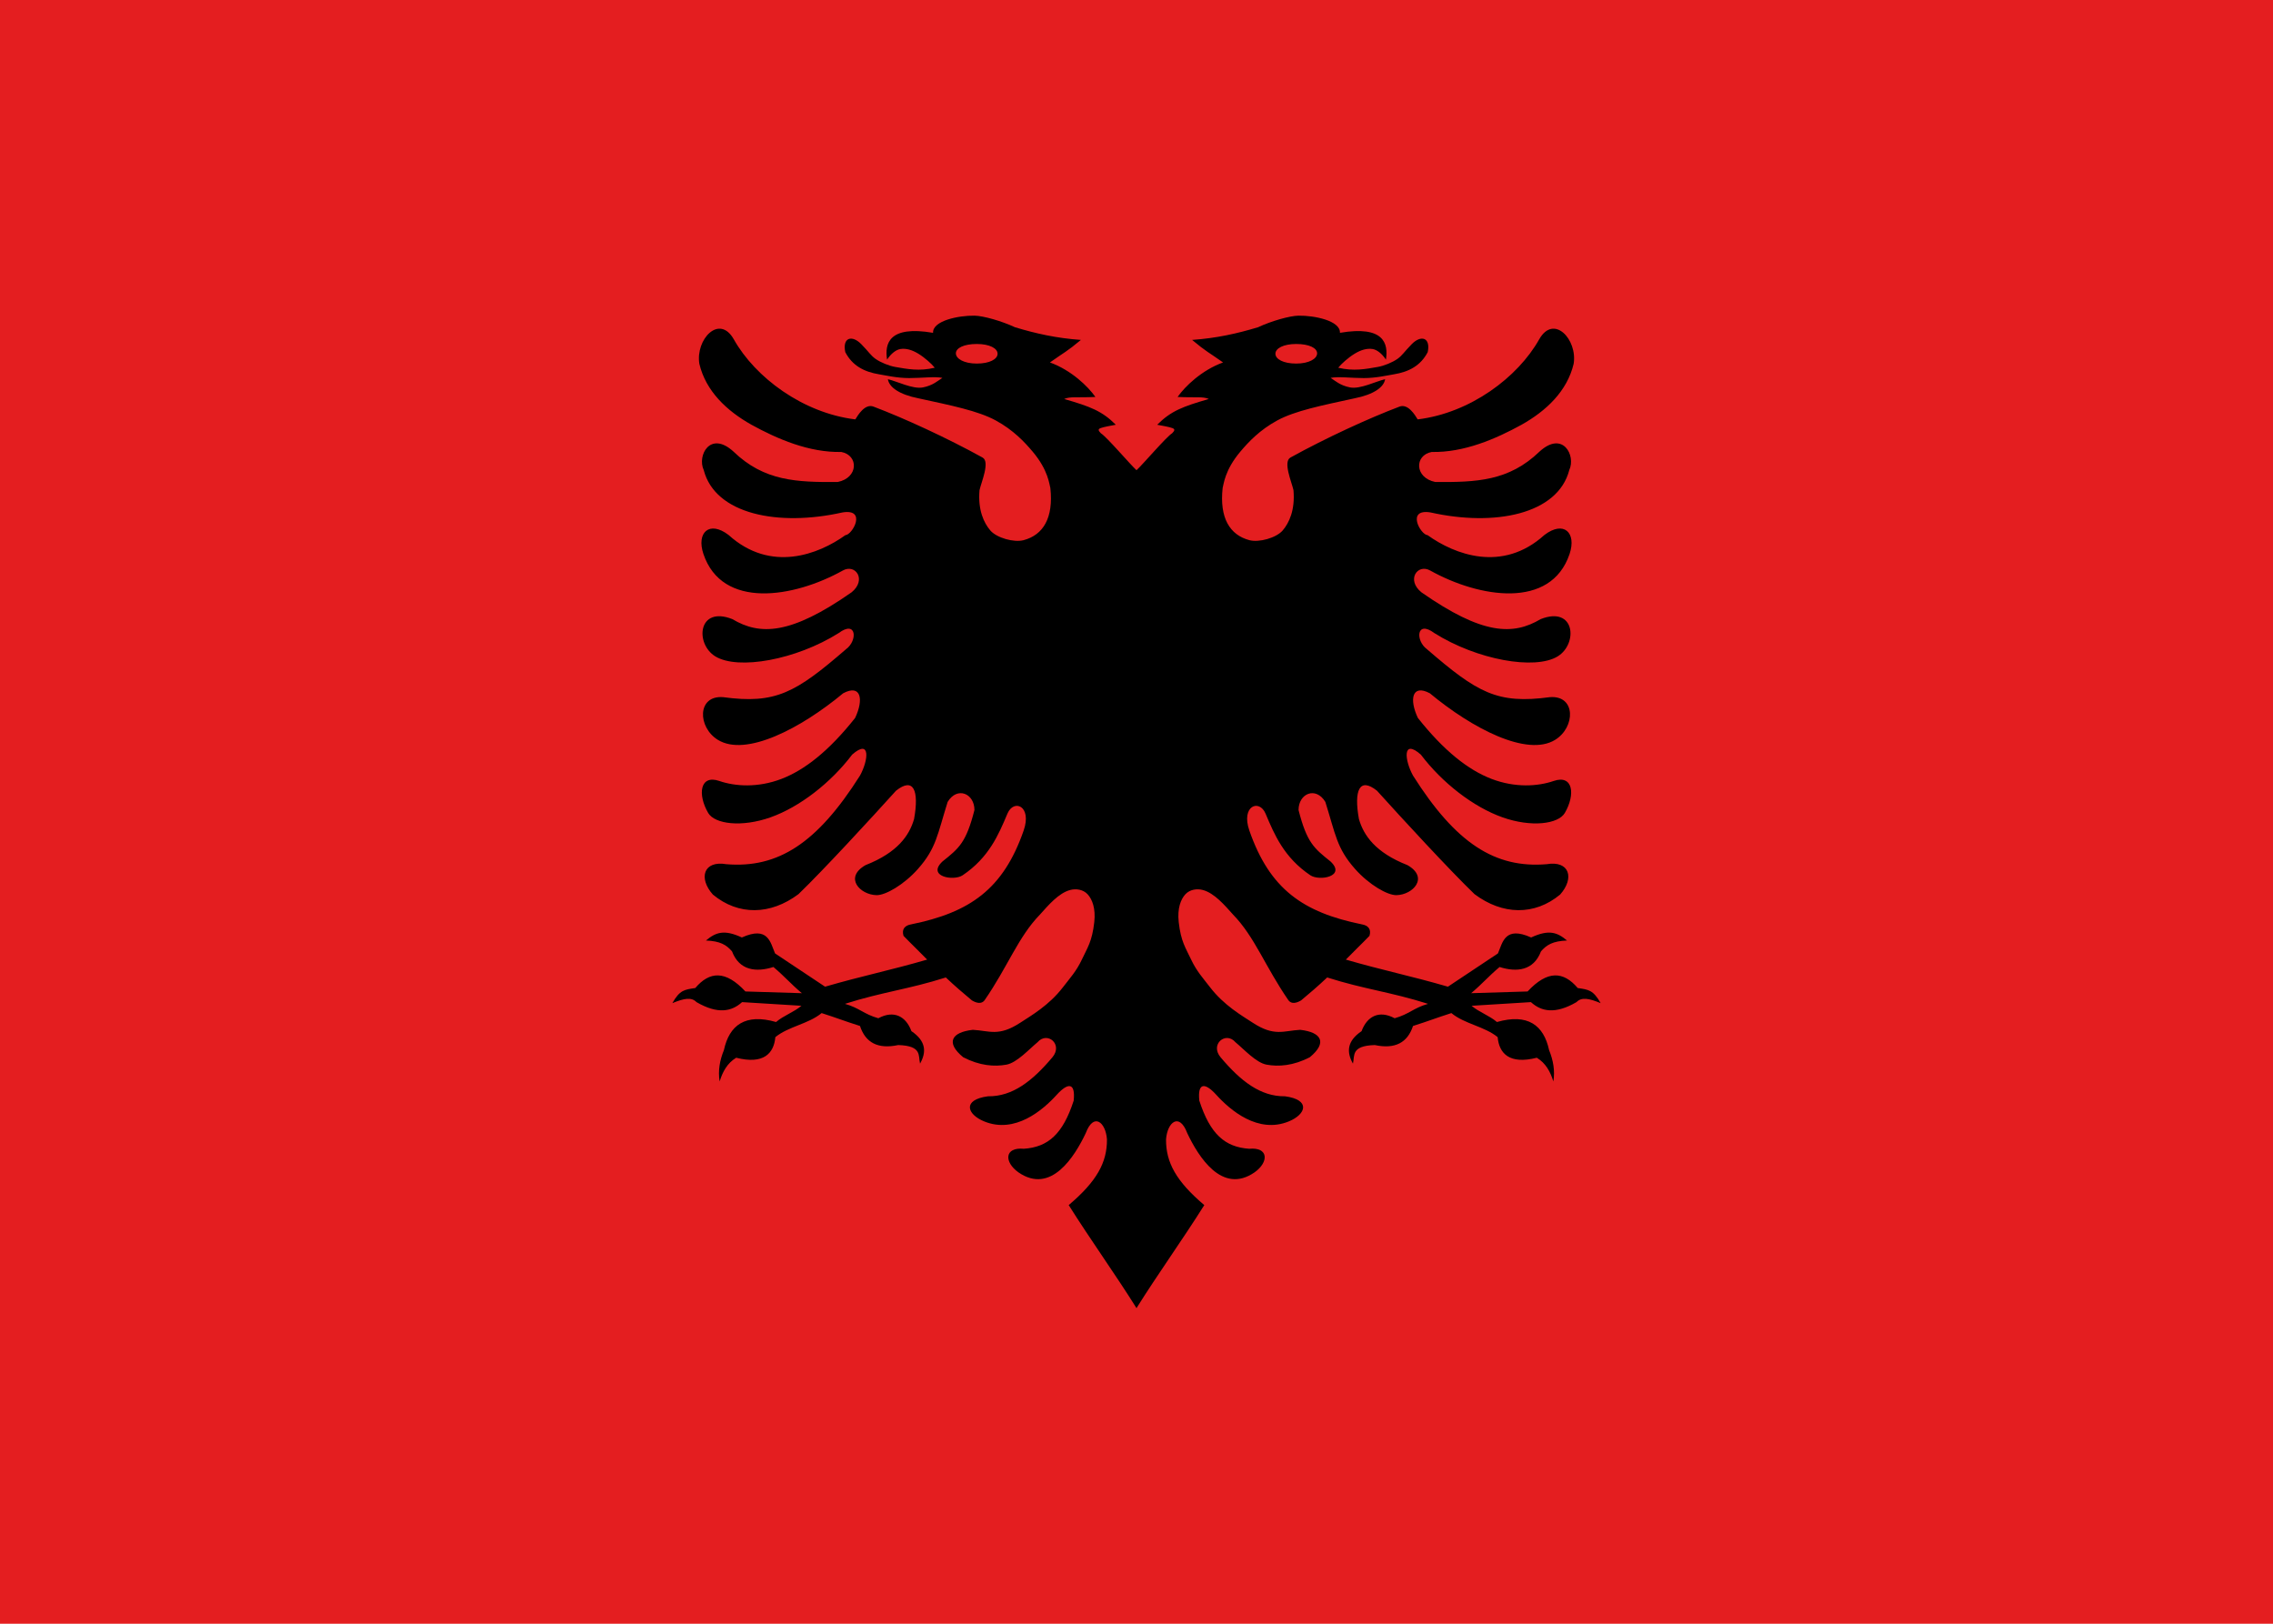
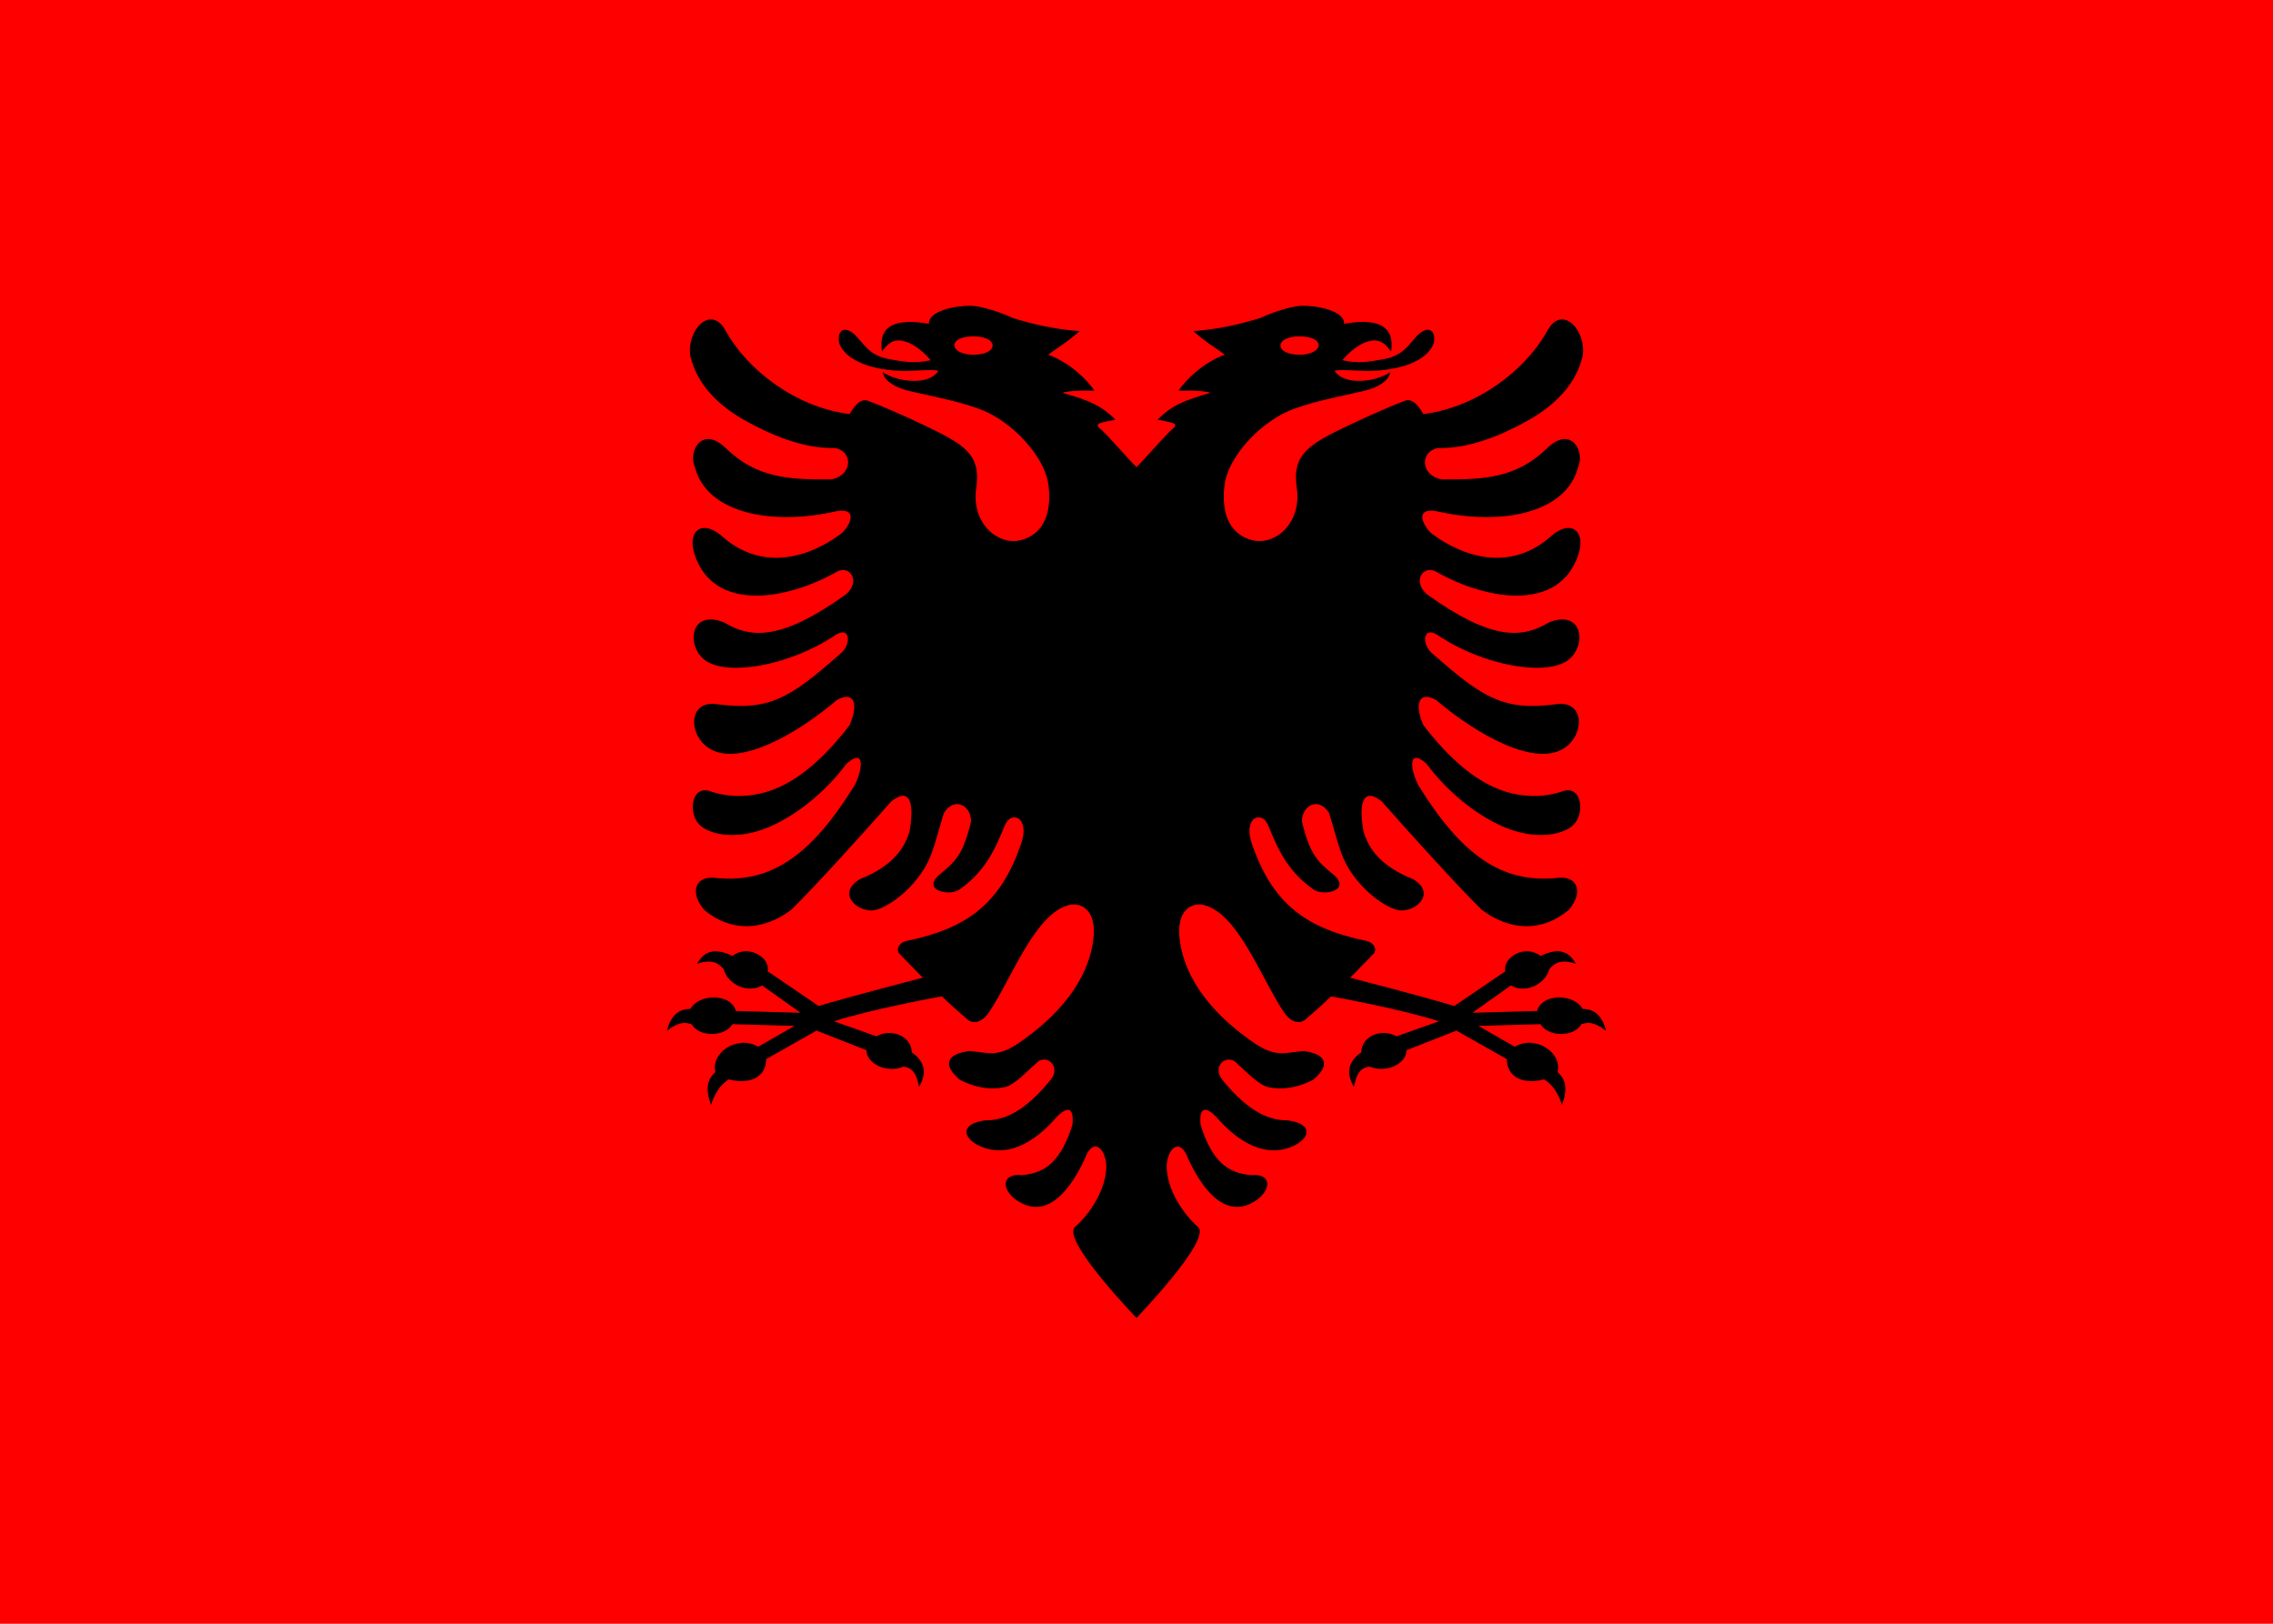
- <svg xmlns="http://www.w3.org/2000/svg" xmlns:xlink="http://www.w3.org/1999/xlink" viewBox="0 0 700 500">
-   <rect width="700" height="500" fill="#e41e20" />
-   <path id="half" d="m300.094,97.204c-4.862-0.082-12.931,1.55-12.75,5.281-13.542-2.321-14.952,3.273-14.156,8.25,1.288-1.975,2.857-3.048,4.063-3.25,1.806-0.3,3.695,0.283,5.625,1.469,1.93,1.185,4.056,3.098,5,4.281-4.779,1.143-8.472,0.405-12.219-0.25-1.847-0.323-4.432-1.362-5.969-2.437-1.537-1.075-2.021-2.088-4.438-4.562-2.85-2.918-5.883-2.096-4.937,2.437,2.186,4.211,5.837,6.089,10.438,6.844,2.214,0.364,5.512,1.153,9.25,1.156,3.738,0.004,7.935-0.54,10.219-0.062-1.372,0.861-2.924,2.346-6,2.938-3.128,0.601-7.883-1.86-10.781-2.531,0.368,2.439,3.444,4.718,9.5,5.906,9.952,2.167,18.221,3.814,23.688,6.781,5.467,2.967,8.913,6.683,11.375,9.594,4.899,5.793,5.156,10.24,5.469,11.219,1.008,9.256-2.22,14.462-8.219,16.062-3,0.8-8.328-0.707-10.281-3-1.953-2.293-3.854-6.234-3.313-12.406,0.526-2.421,3.295-8.728,0.938-10.031-10.862-6.003-24.051-12.074-33.594-15.687-2.608-0.987-4.757,2.557-5.594,3.938-16.211-1.974-30.827-12.944-37.406-24.625-4.481-7.956-11.867,0.016-10.625,7.531,2.004,8.388,8.395,14.452,16.062,18.75,7.87,4.333,17.706,8.597,27.656,8.375,5.361,1.014,5.308,7.949-1.125,9.25-12.581,0.08-22.617-0.234-32.094-9.375-7.188-6.563-11.234,1.257-9.156,5.687,3.521,13.658,23.006,17.483,42.719,13.062,7.633-1.264,3.063,6.915,0.906,7-8.237,5.906-22.983,11.684-35.969-0.062-5.942-4.55-9.96-0.725-7.75,5.844,5.762,17.127,27.804,13.53,42.938,5.094,3.895-2.171,7.43,2.88,2.687,6.719-18.82,13.15-28.23,13.3-36.719,8.25-10.627-4.191-11.562,7.596-5.25,11.469,7.016,4.304,24.87,1.077,37.969-7.156,5.615-4.175,5.869,2.353,2.312,4.937-15.544,13.433-21.671,16.971-37.875,14.781-8.035-0.626-7.914,9.28-1.594,13.156,8.63,5.292,25.483-3.492,38.562-14.344,5.505-2.942,6.409,1.883,3.687,7.594-7.992,10.083-15.493,16.028-22.719,18.781-7.226,2.753-14.175,2.315-19.094,0.625-6-2.061-6.753,4.174-3.437,9.844,1.998,3.417,10.28,4.513,19.219,1.344,8.939-3.169,18.536-10.603,25.125-19.312,5.733-5.019,5.02,1.724,2.406,6.469-13.194,20.859-25.262,28.596-41.156,27.281-7.048-1.197-8.648,4.284-4.156,9.344,7.887,6.541,17.749,6.336,26.375-0.125,7.668-7.393,22.338-23.313,30.031-31.844,5.421-4.322,7.153-0.061,5.563,8.719-1.447,5.028-5.068,10.323-14.938,14.188-6.742,3.848-1.679,9.151,3.375,9.25,2.781,0.054,8.429-3.197,12.75-8.062,5.684-6.401,6.022-10.698,9.156-20.656,2.961-4.854,8.249-2.589,8.25,2.5-2.536,9.975-4.716,11.764-9.844,15.844-4.905,4.605,3.415,6.14,6.219,4.25,8.11-5.467,11.071-12.538,13.781-18.969,1.956-4.642,7.63-2.391,5,5.188-6.286,18.113-16.615,25.245-34.688,28.906-1.832,0.326-2.949,1.407-2.312,3.531,2.426,2.518,4.856,4.803,7.281,7.312-11.175,3.254-20.254,5.082-31.438,8.344-5.487-3.597-9.919-6.649-15.406-10.25-1.447-3.382-2.121-8.545-10.219-4.906-5.487-2.534-8.018-1.605-11.062,0.938,4.395,0.164,6.308,1.341,8.031,3.344,2.25,5.926,7.439,6.499,12.75,4.812,3.455,2.911,5.295,5.144,8.75,8.062-6.449-0.221-10.942-0.335-17.375-0.531-6.141-6.593-11.042-6.232-15.438-1.062-3.35,0.515-4.77,0.587-7.062,4.656,3.605-1.48,5.873-1.923,7.438-0.312,6.529,3.785,10.794,2.94,14.031,0,6.299,0.385,11.975,0.711,18.281,1.125-2.317,1.969-5.496,3.014-7.813,5-9.46-2.706-14.398,0.937-16.062,8.656-1.268,3.116-1.861,6.323-1.312,9.656,0.916-3.048,2.388-5.669,5.094-7.312,8.432,2.142,11.603-1.3,12.062-6.344,4.064-3.316,10.194-4.048,14.25-7.406,4.743,1.518,7.036,2.459,11.812,3.969,1.698,5.161,5.541,7.204,11.781,5.875,7.428,0.233,6.117,3.281,6.719,5.719,1.974-3.501,1.919-6.906-2.656-10-1.665-4.522-5.353-6.579-10.188-3.969-4.551-1.292-5.747-3.149-10.281-4.438,11.468-3.655,19.603-4.478,31.062-8.125,2.868,2.706,5.142,4.648,8.031,7.062,1.523,0.909,2.981,1.138,3.875,0,7.181-10.393,10.388-19.553,17.062-26.406,2.55-2.836,5.772-6.661,9.344-7.594,1.786-0.466,3.976-0.182,5.375,1.344,1.399,1.525,2.497,4.337,2.031,8.531-0.669,6.021-2.123,7.922-3.812,11.531-1.689,3.61-3.753,5.83-5.875,8.594-4.243,5.528-9.842,8.745-13.156,10.906-6.628,4.322-9.431,2.43-14.562,2.156-6.633,0.744-8.398,3.975-2.969,8.438,5.075,2.641,9.637,2.966,13.344,2.281,3.183-0.589,6.908-4.697,9.562-6.906,2.988-3.451,7.941,0.642,4.562,4.656-6.139,7.295-12.274,12.104-19.844,12-7.955,1.071-6.467,5.54-1.187,7.719,9.501,3.921,18.08-3.424,22.438-8.25,3.362-3.678,5.75-3.822,5.156,1.875-3.338,10.314-7.899,14.298-15.344,14.812-6.039-0.561-6.104,4.101-1.688,7.25,10.06,6.963,17.346-4.895,20.75-12.062,2.426-6.466,6.146-3.391,6.531,1.938,0.05,7.119-3.167,12.932-11.781,20.219,6.591,10.502,14.275,21.183,20.875,31.719l20.005-222.806-20-35.202c-2.083-1.923-9.128-10.223-10.969-11.375-0.671-0.717-1.08-1.224-0.094-1.594,0.954-0.357,3.186-0.758,4.687-1.031-4.242-4.249-7.877-5.612-15.906-7.937,1.957-0.833,3.86-0.348,9.625-0.625-2.289-3.249-7.4-8.225-14-10.625,4.359-3.099,5.208-3.306,9.531-6.937-7.487-0.531-13.88-1.957-20.312-3.906-4.067-1.902-9.715-3.516-12.469-3.563zm0.719,8.719c3.956,0,6.406,1.356,6.406,3,0,1.672-2.45,3.031-6.406,3.031-3.94,0-6.438-1.483-6.438-3.156,0.001-1.644,2.498-2.875,6.438-2.875z" fill="#000" />
-   <use xlink:href="#half" transform="matrix(-1,0,0,1,700,0)" />
+ <svg xmlns="http://www.w3.org/2000/svg" viewBox="0 0 980 700">
+   <path d="M980 0H0v700h980z" fill="red" />
+   <path d="M516.51 528.944c-6.15-5.332-13.605-16.13-13.5-26.538.55-7.761 5.873-12.27 9.312-2.796 4.862 10.457 15.29 27.749 29.66 17.605 6.278-4.608 6.18-11.392-2.428-10.614-10.63-.728-17.16-6.577-21.917-21.636-.865-8.282 2.58-8.075 7.387-2.747 6.18 7.09 18.478 17.806 32.046 12.063 7.54-3.16 9.668-9.68-1.723-11.285-10.784.157-19.587-6.834-28.35-17.498-4.805-5.9 2.282-11.856 6.537-6.834 3.795 3.26 9.11 9.266 13.665 10.094 5.267 1.034 11.796.52 19.03-3.31 7.798-6.527 5.266-11.236-4.2-12.32-7.338.364-11.335 3.153-20.8-3.16-17.014-11.5-30.54-26.865-32.653-45.347-1.388-12.156 5.148-15.837 10.582-14.438 14.78 3.802 24.449 31.422 34.675 46.595 3.348 4.373 6.424 4.444 8.6 3.096 4.102-3.517 7.378-6.408 11.48-10.34 0 0 30.085 5.406 46.468 10.746l-18.242 6.483c-6.907-3.814-15.243.298-15.243 6.915-6.536 4.52-6.01 9.819-3.19 14.933.86-3.561 1.594-8.186 6.757-8.801 7.369 3.048 15.955-1.302 15.955-7.057l21.519-8.458 21.74 12.308c0 8.32 7.883 10.956 16.085 8.71 3.865 2.4 6.35 6.564 7.659 11.017 2.42-6.422 1.915-10.956-1.875-14.107 2.175-8.303-9.46-16.287-18.467-10.97l-15.64-8.98 26.77-.75c3.107 5.5 14.337 5.803 17.613 0 2.8-.767 5.166-1.255 10.625 2.803-1.72-6.566-5.068-9.373-10.09-9.373-3.816-6.761-17.626-6.73-19.62.882l-27.881.775 16.543-11.778c6.175 3.646 14.84-.407 16.575-7.03 2.462-2.927 5.498-4.302 11.474-2.316-3.08-5.455-7.42-7.083-15.258-3.38-7.15-5.418-16.574 1.153-15.144 6.608l-22.01 14.975c-15.976-4.767-44.91-12.19-44.91-12.19 3.445-3.624 6.94-6.991 10.379-10.665 1.242-2.152-.656-4.658-3.293-5.18-25.816-5.328-40.597-15.735-49.553-42.186-3.746-11.078 4.353-14.388 7.136-7.612 3.85 9.424 8.098 19.724 19.69 27.7 3.998 2.796 15.899.513 8.86-6.164-7.29-6.006-10.428-8.588-14.02-23.19 0-7.398 7.54-10.715 11.746-3.624 4.5 14.545 4.96 20.808 13.107 30.18 6.173 7.092 14.223 11.857 18.22 11.75 7.192-.1 14.432-7.87 4.813-13.511-14.125-5.642-19.287-13.353-21.366-20.708-2.274-12.833.21-19.046 7.952-12.733 10.98 12.476 31.94 35.717 42.92 46.538 12.305 9.424 26.423 9.73 37.66.157 6.432-7.404 4.15-15.372-5.921-13.667-22.726 1.918-39.935-9.367-58.817-39.862-3.697-6.884-4.71-16.771 3.445-9.416 9.41 12.733 23.13 23.554 35.89 28.212 12.806 4.602 23.38 2.06 27.481-1.968 4.943-4.942 3.643-17.392-4.91-14.39-7.038 2.484-16.957 3.104-27.28-.883-10.331-4.038-21.06-12.733-32.45-27.485-3.9-8.332-2.63-15.373 5.265-11.08 18.68 15.845 42.775 28.678 55.072 20.967 9.062-5.643 9.215-20.138-2.274-19.204-23.137 3.153-31.891-1.968-54.115-21.585-5.058-3.781-4.708-13.361 3.34-7.248 18.68 12.063 44.19 16.77 54.214 10.458 9.013-5.643 7.694-22.885-7.491-16.778-12.151 7.404-25.565 7.197-52.442-12.006-6.78-5.642-1.723-12.997 3.844-9.837 21.617 12.32 53.104 17.598 61.3-7.454 3.188-9.574-2.58-15.166-11.035-8.54-18.576 17.185-39.635 8.746-51.423.1-3.376-1.99-9.57-12.062 1.31-10.193 28.147 6.42 55.986.828 61.05-19.103 2.937-6.47-2.84-17.912-13.113-8.332-13.512 13.354-27.84 13.817-45.857 13.717-9.166-1.918-9.263-12.012-1.57-13.51 14.223.306 28.244-5.907 39.482-12.22 10.986-6.313 20.096-15.166 22.984-27.435 1.77-10.972-8.81-22.62-15.186-10.972-9.417 17.028-30.273 33.078-53.46 35.975-1.207-2.02-4.248-7.198-7.994-5.743-6.808 2.64-14.92 6.172-23.272 10.139-18.004 8.549-25.507 12.669-23.345 27.44 2.257 15.413-9.626 25.153-19.44 22.463-8.56-2.304-13.282-10.036-11.748-23.447 1.229-10.686 11.957-23.612 24.046-30.39 7.826-4.38 19.642-6.776 33.865-9.936 8.656-1.705 13.065-5.072 13.568-8.596 0 0-5.917 4.33-15.388 3.68-4.478-.32-7.478-2.29-8.608-4.3 3.293-.67 9.264.107 14.628.107 7.135-.057 23.702-1.655 28.097-11.7 1.367-6.626-2.987-7.817-7.038-3.573-4.353 4.587-6.146 8.71-14.88 10.25-5.314.935-10.63 2.02-17.466.365 3.85-4.573 9.968-9.252 15.186-8.39 1.716.286 3.997 1.87 5.824 4.716 1.116-7.248-.865-15.43-20.25-12.013.308-5.485-11.238-7.868-18.17-7.761-3.948.1-11.998 2.433-17.816 5.222-9.214 2.853-18.324 4.922-29.06 5.7 6.23 5.328 7.395 5.642 13.616 10.143-9.41 3.517-16.7 10.765-19.991 15.53 0 0 10.986-.307 13.77.934-11.496 3.36-16.659 5.379-22.733 11.592 2.127.364 5.314.984 6.682 1.505 1.423.514 1.053 1.448-.098 2.326-2.476 1.89-12.708 13.774-15.694 16.62-2.986-2.846-13.218-14.73-15.694-16.62-1.151-.878-1.521-1.812-.098-2.326 1.367-.52 4.555-1.141 6.682-1.505-6.075-6.213-11.237-8.232-22.733-11.592 2.784-1.241 13.77-.934 13.77-.934-3.293-4.765-10.582-12.013-19.992-15.53 6.222-4.501 7.387-4.815 13.616-10.144-10.735-.777-19.845-2.846-29.06-5.7-5.817-2.788-13.867-5.121-17.815-5.221-6.933-.107-18.478 2.276-18.17 7.76-19.385-3.416-21.366 4.766-20.25 12.014 1.827-2.846 4.108-4.43 5.824-4.715 5.218-.863 11.335 3.816 15.186 8.389-6.836 1.655-12.152.57-17.467-.364-8.733-1.54-10.526-5.664-14.88-10.25-4.051-4.245-8.404-3.054-7.037 3.573 4.395 10.044 20.96 11.642 28.097 11.699 5.364 0 11.335-.778 14.628-.107-1.13 2.012-4.13 3.98-8.608 4.3-9.472.65-15.388-3.68-15.388-3.68.503 3.524 4.91 6.89 13.568 8.596 14.223 3.16 26.039 5.557 33.865 9.937 12.089 6.777 22.817 19.703 24.045 30.389 1.534 13.41-3.188 21.143-11.747 23.447-9.814 2.69-21.697-7.05-19.44-22.463 2.162-14.771-5.341-18.891-23.345-27.44-8.352-3.967-16.464-7.5-23.272-10.14-3.746-1.454-6.787 3.725-7.994 5.744-23.187-2.897-44.043-18.947-53.46-35.975-6.376-11.648-16.957 0-15.186 10.972 2.888 12.27 11.998 21.122 22.984 27.435 11.238 6.313 25.259 12.526 39.482 12.22 7.693 1.498 7.596 11.592-1.57 13.51-18.018.1-32.345-.363-45.857-13.717-10.274-9.58-16.05 1.862-13.113 8.332 5.064 19.93 32.903 25.523 61.049 19.103 10.88-1.87 4.687 8.204 1.31 10.194-11.787 8.645-32.846 17.084-51.422-.1-8.454-6.627-14.224-1.035-11.035 8.539 8.196 25.052 39.683 19.774 61.3 7.454 5.567-3.16 10.624 4.195 3.844 9.837-26.877 19.203-40.29 19.41-52.442 12.006-15.185-6.107-16.504 11.135-7.491 16.778 10.023 6.313 35.533 1.605 54.213-10.458 8.05-6.113 8.398 3.467 3.34 7.248-22.223 19.617-30.977 24.738-54.114 21.585-11.49-.934-11.336 13.56-2.274 19.204 12.297 7.71 36.39-5.122 55.07-20.966 7.897-4.294 9.166 2.747 5.267 11.079-11.39 14.752-22.12 23.447-32.45 27.485-10.323 3.987-20.242 3.367-27.28.884-8.553-3.003-9.853 9.447-4.911 14.389 4.103 4.028 14.676 6.57 27.483 1.968 12.758-4.658 26.479-15.48 35.889-28.212 8.154-7.355 7.142 2.532 3.445 9.416-18.882 30.495-36.09 41.78-58.817 39.862-10.072-1.705-12.353 6.263-5.922 13.667 11.238 9.573 25.356 9.267 37.66-.157 10.98-10.821 31.94-34.062 42.92-46.538 7.743-6.313 10.227-.1 7.953 12.733-2.08 7.355-7.24 15.066-21.366 20.708-9.62 5.643-2.38 13.41 4.813 13.51 3.997.108 12.047-4.657 18.22-11.748 8.147-9.373 8.608-15.636 13.107-30.181 4.206-7.091 11.746-3.774 11.746 3.623-3.592 14.603-6.731 17.185-14.02 23.19-7.04 6.678 4.862 8.96 8.859 6.165 11.593-7.976 15.84-18.276 19.69-27.7 2.784-6.776 10.883-3.466 7.137 7.612-8.956 26.45-23.737 36.858-49.553 42.187-2.637.52-4.535 3.027-3.294 5.179 3.44 3.674 6.935 7.04 10.38 10.665 0 0-28.935 7.423-44.911 12.19l-22.01-14.975c1.43-5.455-7.993-12.026-15.144-6.61-7.839-3.701-12.178-2.073-15.258 3.382 5.976-1.986 9.012-.611 11.474 2.315 1.735 6.624 10.4 10.677 16.575 7.03l16.543 11.78-27.88-.776c-1.995-7.611-15.805-7.643-19.622-.882-5.02 0-8.37 2.807-10.09 9.373 5.46-4.058 7.827-3.57 10.626-2.803 3.276 5.803 14.506 5.5 17.612 0l26.771.75-15.64 8.98c-9.007-5.317-20.642 2.667-18.467 10.97-3.79 3.15-4.296 7.685-1.875 14.107 1.308-4.453 3.794-8.617 7.66-11.018 8.2 2.247 16.084-.388 16.084-8.71l21.74-12.307 21.52 8.458c0 5.755 8.585 10.105 15.954 7.057 5.163.615 5.897 5.24 6.757 8.8 2.82-5.113 3.346-10.412-3.19-14.932 0-6.617-8.336-10.73-15.243-6.915l-18.242-6.483c16.383-5.34 46.469-10.745 46.469-10.745 4.101 3.93 7.377 6.822 11.48 10.34 2.176 1.347 5.252 1.276 8.6-3.097 10.226-15.173 19.894-42.793 34.675-46.595 5.434-1.4 11.97 2.282 10.582 14.438-2.114 18.482-15.64 33.848-32.652 45.347-9.466 6.313-13.463 3.524-20.801 3.16-9.466 1.084-11.998 5.793-4.2 12.32 7.234 3.83 13.763 4.344 19.03 3.31 4.555-.828 9.87-6.834 13.665-10.094 4.255-5.022 11.342.934 6.536 6.834-8.762 10.664-17.565 17.655-28.35 17.498-11.39 1.605-9.262 8.125-1.722 11.285 13.568 5.743 25.865-4.972 32.046-12.063 4.806-5.328 8.252-5.535 7.387 2.747-4.758 15.059-11.287 20.908-21.917 21.636-8.608-.778-8.706 6.006-2.428 10.614 14.37 10.144 24.798-7.148 29.66-17.605 3.439-9.473 8.76-4.965 9.312 2.796.105 10.408-7.35 21.206-13.5 26.538C457.344 534.278 490 568.18 490 568.18s32.657-33.904 26.509-39.237zm43.763-383.94c-5.083 0-8.223 1.78-8.223 3.94 0 2.194 3.14 3.982 8.223 3.982 5.053 0 8.262-1.95 8.262-4.147 0-2.16-3.21-3.776-8.262-3.776zm-140.544 0c5.083 0 8.223 1.78 8.223 3.94 0 2.194-3.14 3.982-8.223 3.982-5.053 0-8.262-1.95-8.262-4.147 0-2.16 3.21-3.776 8.262-3.776z" fill-rule="evenodd" />
</svg>
